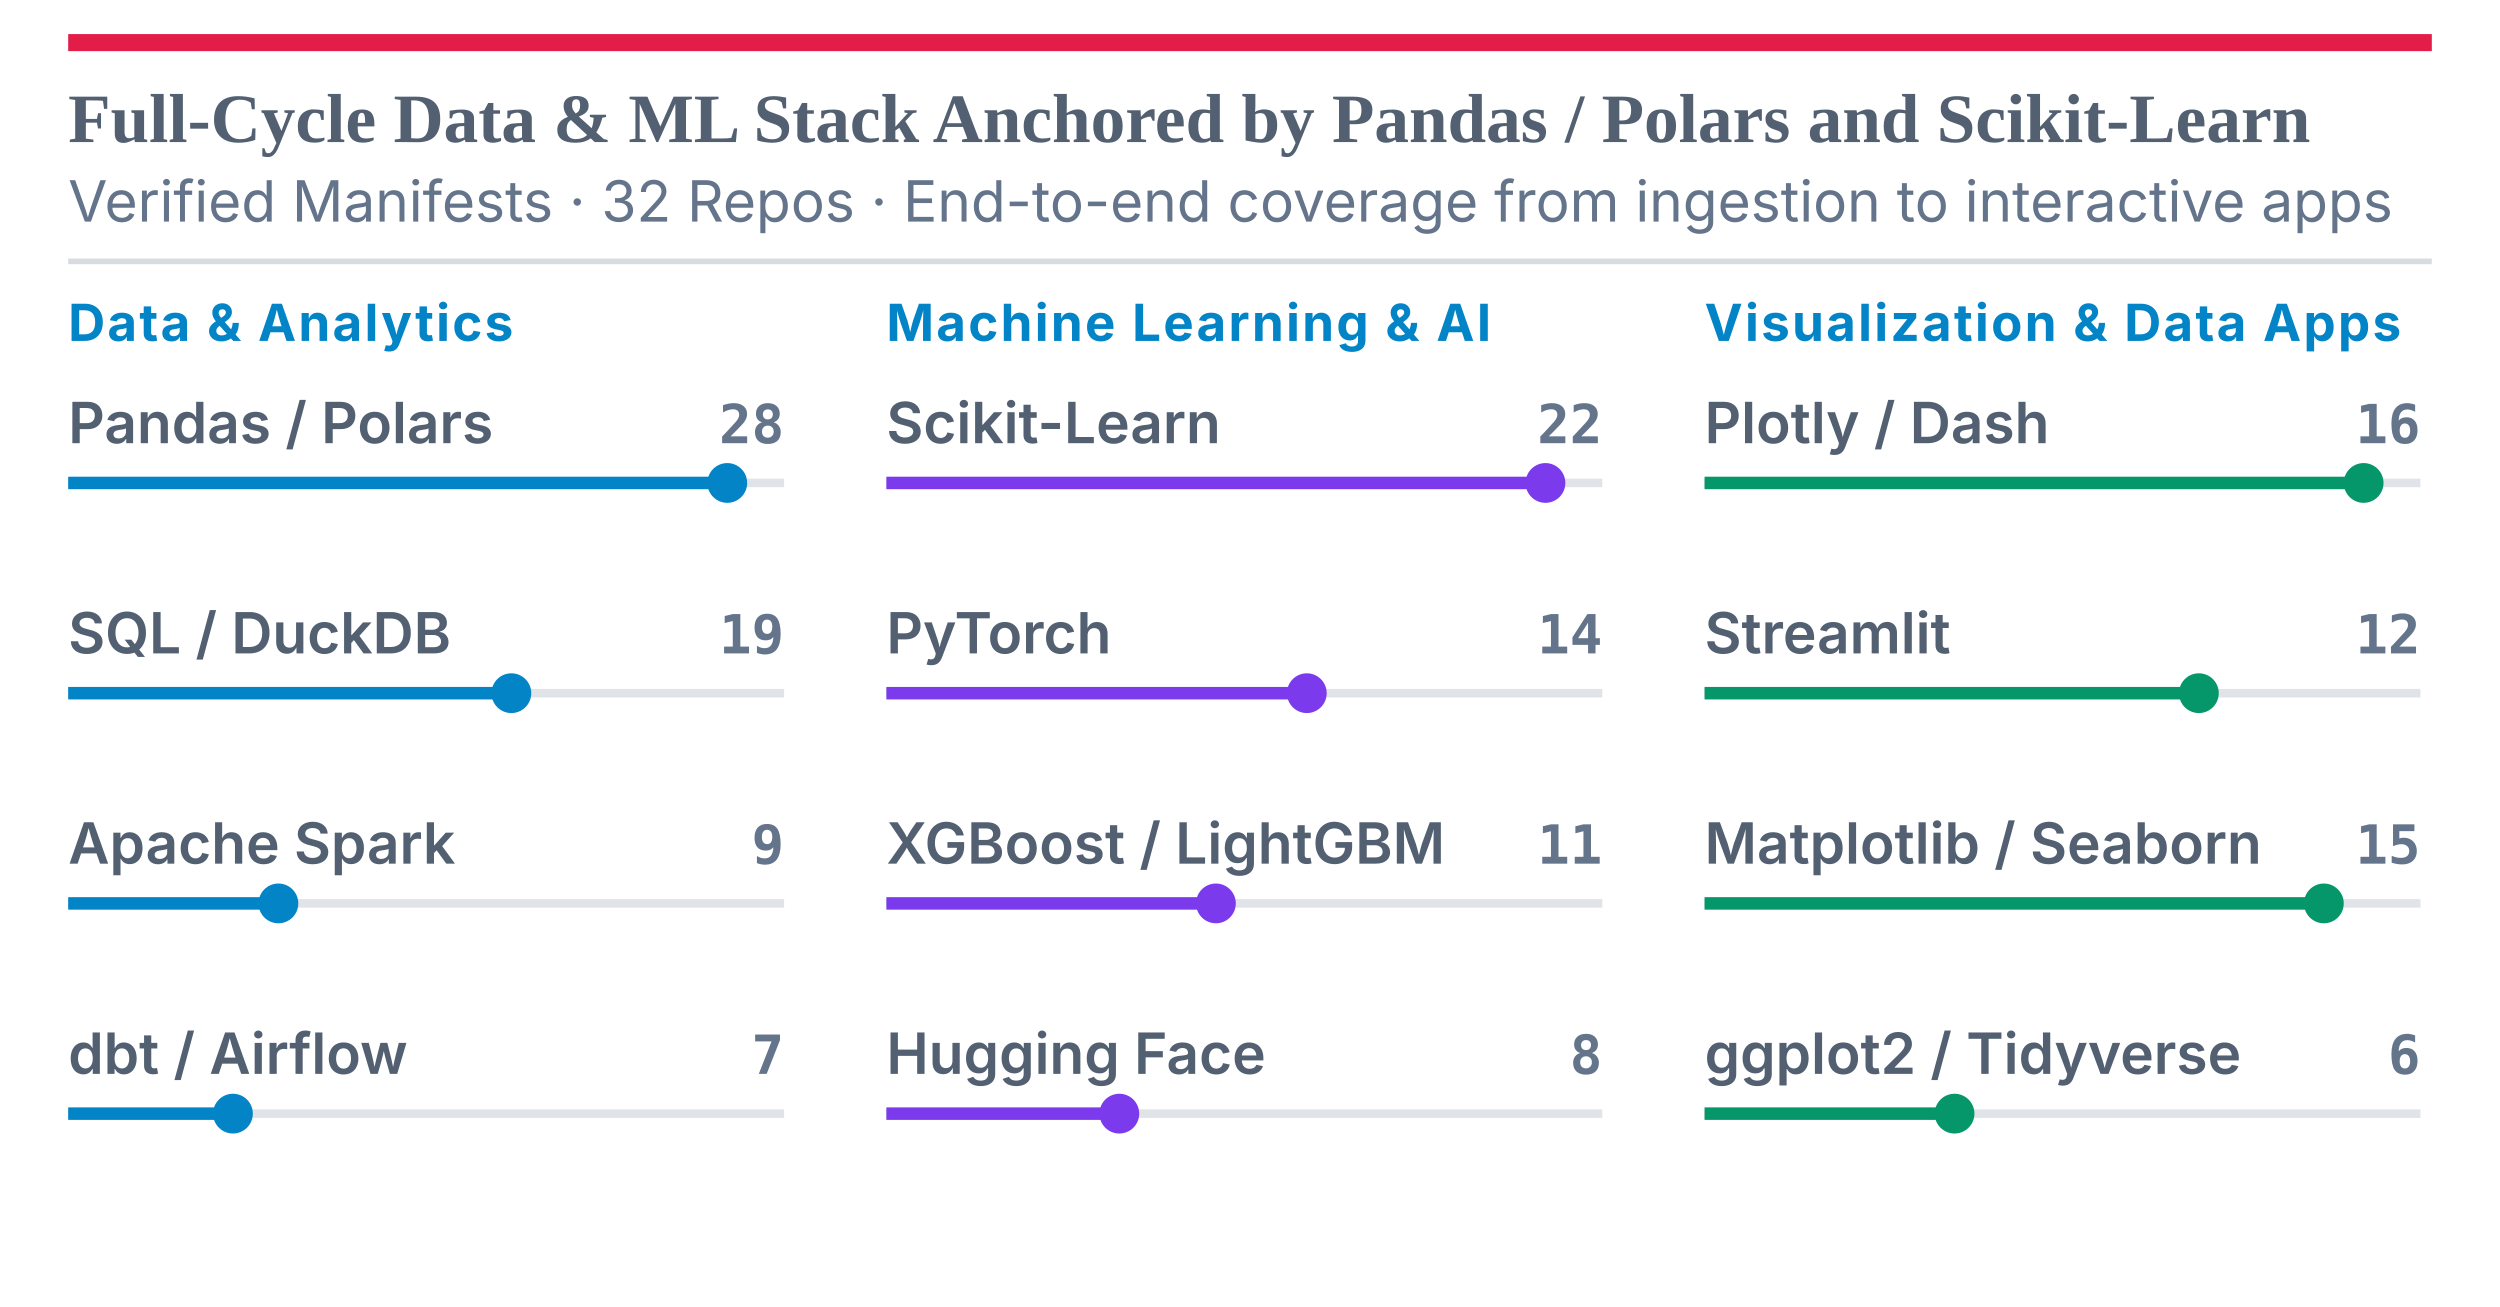
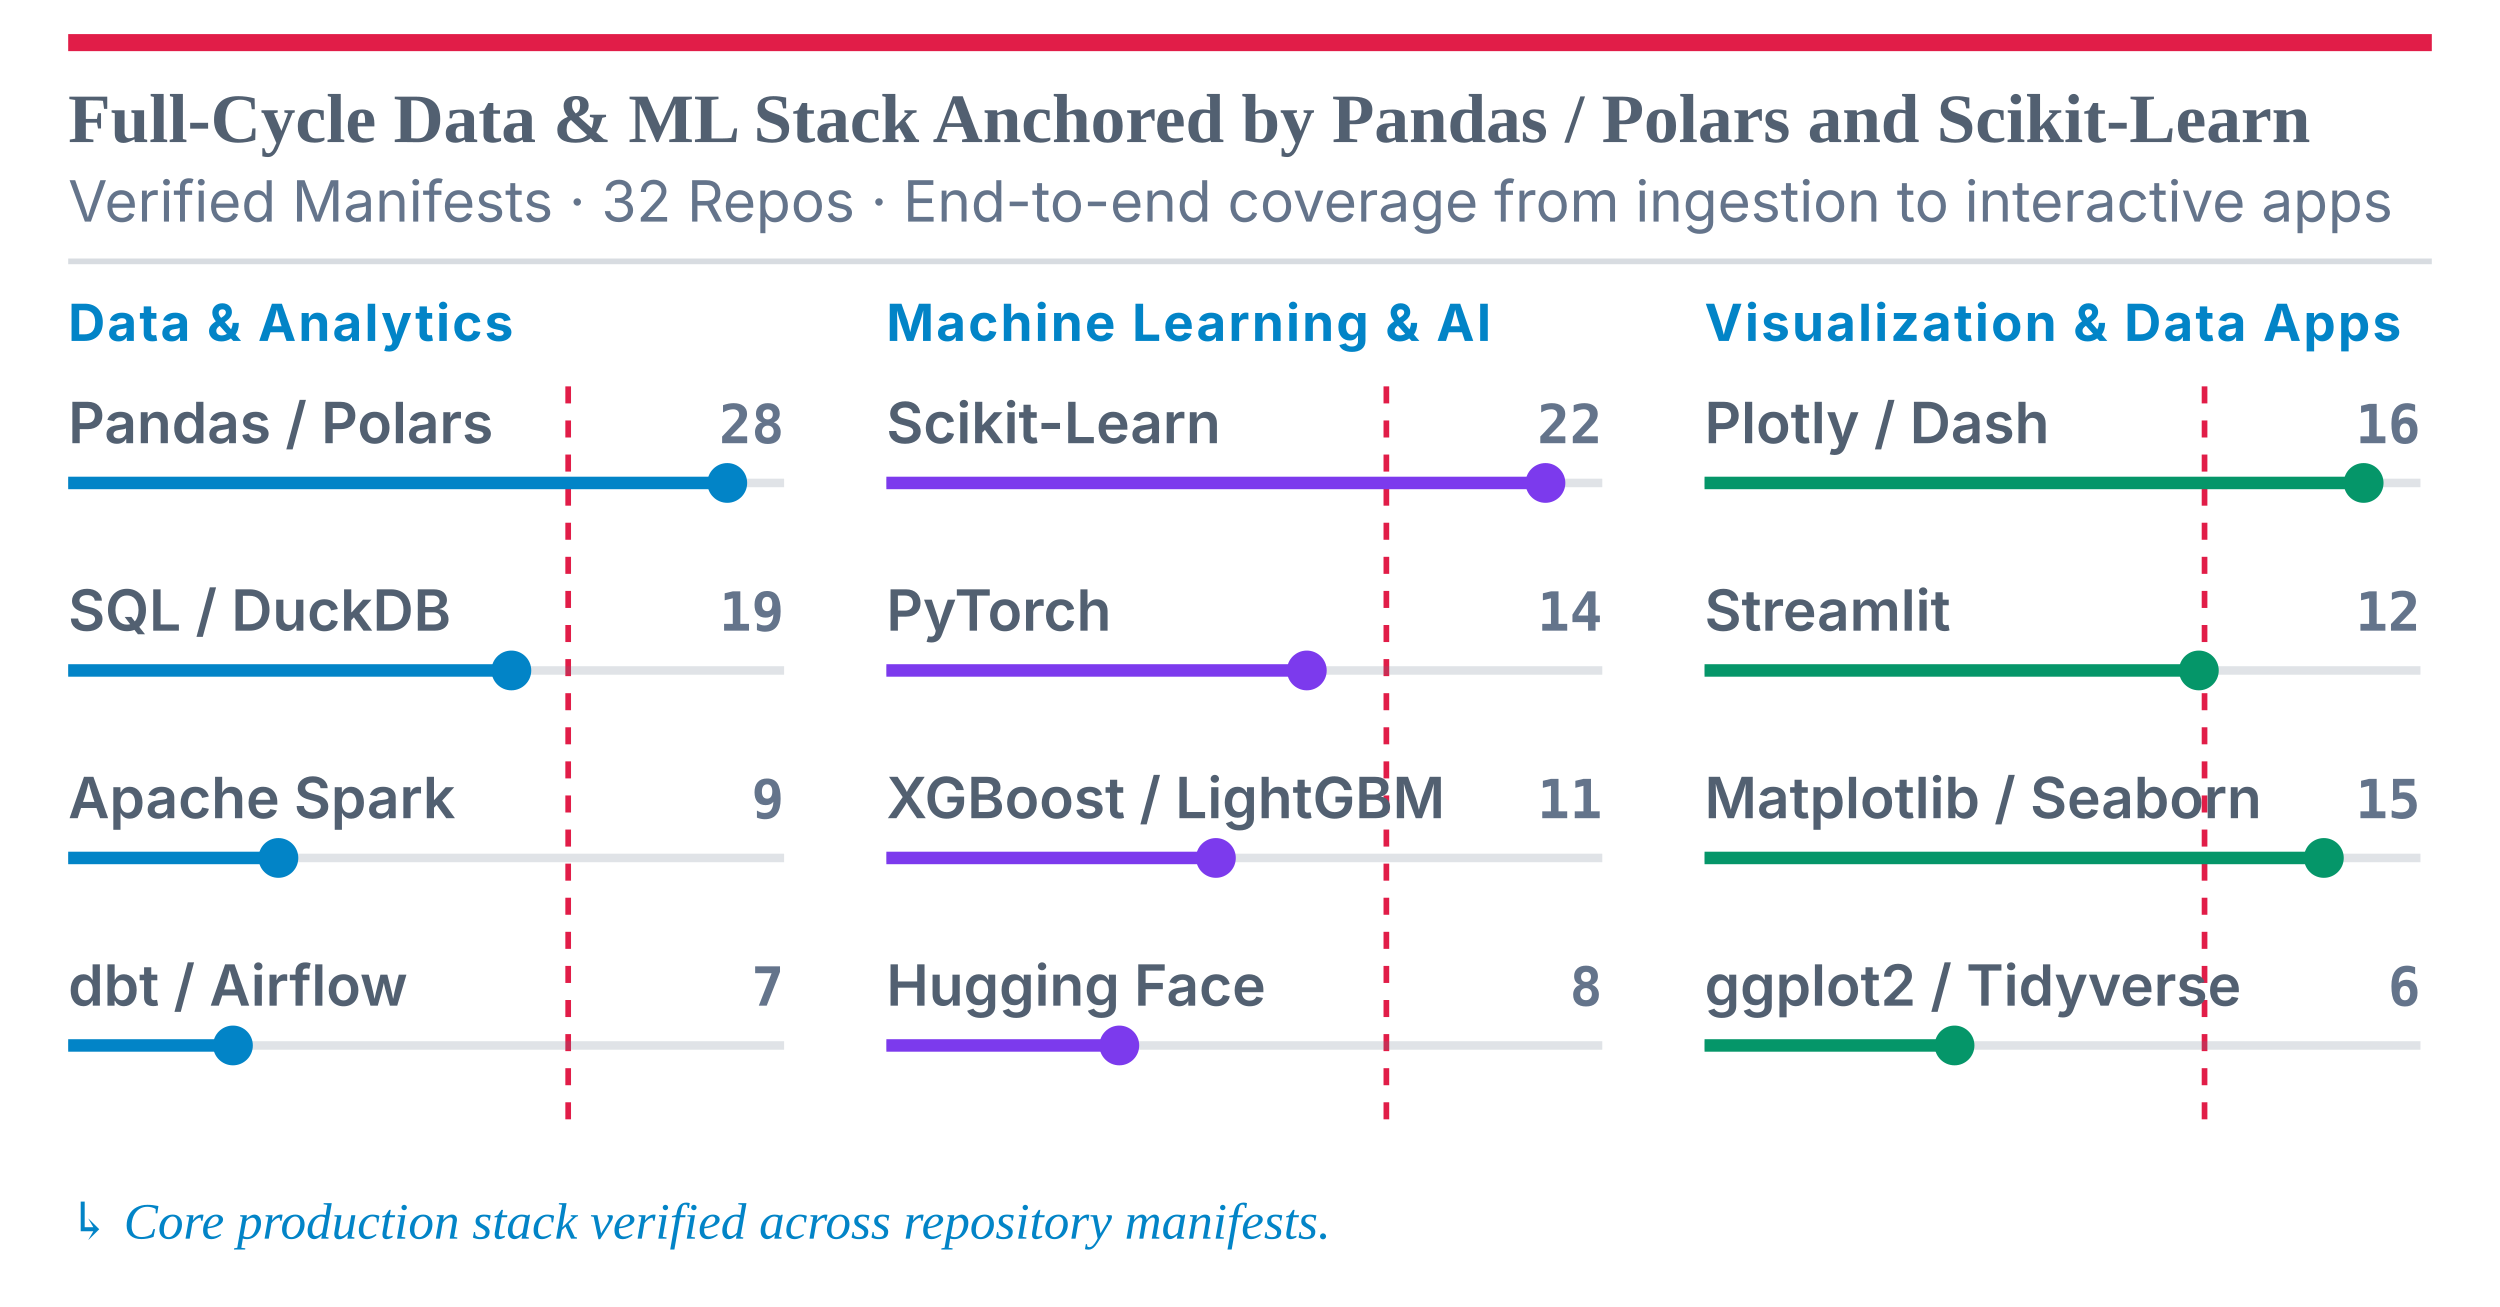
<svg xmlns="http://www.w3.org/2000/svg" viewBox="0 0 440 230" width="440" height="230">
  <style>
    .serif { font-family: Georgia, "Times New Roman", serif; }
    .sans { font-family: Inter, -apple-system, BlinkMacSystemFont, "Segoe UI", sans-serif; }
    .mono { font-family: ui-monospace, SFMono-Regular, Menlo, monospace; font-variant-numeric: tabular-nums; }
    .headline { font-size: 12.2px; font-weight: bold; fill: #526071; }
    .lead { font-size: 10px; fill: #64748b; }
    .sec { font-size: 9px; font-weight: 700; fill: #0284c7; text-transform: uppercase; letter-spacing: 0.4px; }
    .lbl { font-size: 10px; font-weight: 600; fill: #526071; }
    .val { font-size: 9.5px; font-weight: 600; fill: #64748b; }
+     .callout { font-size: 9px; font-style: italic; fill: #0284c7; }
  </style>
  <rect x="12" y="6" width="416" height="3" fill="#e11d48" />
  <text x="12" y="25" class="serif headline">Full-Cycle Data &amp; ML Stack Anchored by Pandas / Polars and Scikit-Learn</text>
  <text x="12" y="39" class="sans lead">Verified Manifests · 32 Repos · End-to-end coverage from ingestion to interactive apps</text>
  <line x1="12" y1="46" x2="428" y2="46" stroke="#64748b" stroke-opacity="0.25" stroke-width="1" />
  <g transform="translate(12, 60)">
    <text x="0" y="0" class="sans sec" fill="#0284c7">Data &amp; Analytics</text>
+     <line x1="88" y1="8" x2="88" y2="140" stroke="#e11d48" stroke-dasharray="3,3" stroke-width="1" />
    <text x="0" y="18" class="sans lbl">Pandas / Polars</text>
    <text x="126" y="18" text-anchor="end" class="mono val">28</text>
    <line x1="0" y1="25" x2="126" y2="25" stroke="#64748b" stroke-opacity="0.2" stroke-width="1.5" />
    <line x1="0" y1="25" x2="116" y2="25" stroke="#0284c7" stroke-width="2.2" />
    <circle cx="116" cy="25" r="3.5" fill="#0284c7" />
-     <text x="0" y="55" class="sans lbl">SQL / DuckDB</text>
-     <text x="126" y="55" text-anchor="end" class="mono val">19</text>
-     <line x1="0" y1="62" x2="126" y2="62" stroke="#64748b" stroke-opacity="0.2" stroke-width="1.5" />
-     <line x1="0" y1="62" x2="78" y2="62" stroke="#0284c7" stroke-width="2.2" />
-     <circle cx="78" cy="62" r="3.5" fill="#0284c7" />
-     <text x="0" y="92" class="sans lbl">Apache Spark</text>
-     <text x="126" y="92" text-anchor="end" class="mono val">9</text>
-     <line x1="0" y1="99" x2="126" y2="99" stroke="#64748b" stroke-opacity="0.2" stroke-width="1.5" />
-     <line x1="0" y1="99" x2="37" y2="99" stroke="#0284c7" stroke-width="2.2" />
-     <circle cx="37" cy="99" r="3.5" fill="#0284c7" />
-     <text x="0" y="129" class="sans lbl">dbt / Airflow</text>
-     <text x="126" y="129" text-anchor="end" class="mono val">7</text>
-     <line x1="0" y1="136" x2="126" y2="136" stroke="#64748b" stroke-opacity="0.2" stroke-width="1.5" />
-     <line x1="0" y1="136" x2="29" y2="136" stroke="#0284c7" stroke-width="2.2" />
-     <circle cx="29" cy="136" r="3.5" fill="#0284c7" />
+     <text x="0" y="51" class="sans lbl">SQL / DuckDB</text>
+     <text x="126" y="51" text-anchor="end" class="mono val">19</text>
+     <line x1="0" y1="58" x2="126" y2="58" stroke="#64748b" stroke-opacity="0.2" stroke-width="1.5" />
+     <line x1="0" y1="58" x2="78" y2="58" stroke="#0284c7" stroke-width="2.2" />
+     <circle cx="78" cy="58" r="3.5" fill="#0284c7" />
+     <text x="0" y="84" class="sans lbl">Apache Spark</text>
+     <text x="126" y="84" text-anchor="end" class="mono val">9</text>
+     <line x1="0" y1="91" x2="126" y2="91" stroke="#64748b" stroke-opacity="0.2" stroke-width="1.5" />
+     <line x1="0" y1="91" x2="37" y2="91" stroke="#0284c7" stroke-width="2.2" />
+     <circle cx="37" cy="91" r="3.5" fill="#0284c7" />
+     <text x="0" y="117" class="sans lbl">dbt / Airflow</text>
+     <text x="126" y="117" text-anchor="end" class="mono val">7</text>
+     <line x1="0" y1="124" x2="126" y2="124" stroke="#64748b" stroke-opacity="0.2" stroke-width="1.5" />
+     <line x1="0" y1="124" x2="29" y2="124" stroke="#0284c7" stroke-width="2.2" />
+     <circle cx="29" cy="124" r="3.5" fill="#0284c7" />
  </g>
  <g transform="translate(156, 60)">
    <text x="0" y="0" class="sans sec" fill="#7c3aed">Machine Learning &amp; AI</text>
+     <line x1="88" y1="8" x2="88" y2="140" stroke="#e11d48" stroke-dasharray="3,3" stroke-width="1" />
    <text x="0" y="18" class="sans lbl">Scikit-Learn</text>
    <text x="126" y="18" text-anchor="end" class="mono val">22</text>
    <line x1="0" y1="25" x2="126" y2="25" stroke="#64748b" stroke-opacity="0.2" stroke-width="1.5" />
    <line x1="0" y1="25" x2="116" y2="25" stroke="#7c3aed" stroke-width="2.2" />
    <circle cx="116" cy="25" r="3.5" fill="#7c3aed" />
-     <text x="0" y="55" class="sans lbl">PyTorch</text>
-     <text x="126" y="55" text-anchor="end" class="mono val">14</text>
-     <line x1="0" y1="62" x2="126" y2="62" stroke="#64748b" stroke-opacity="0.2" stroke-width="1.5" />
-     <line x1="0" y1="62" x2="74" y2="62" stroke="#7c3aed" stroke-width="2.2" />
-     <circle cx="74" cy="62" r="3.5" fill="#7c3aed" />
-     <text x="0" y="92" class="sans lbl">XGBoost / LightGBM</text>
-     <text x="126" y="92" text-anchor="end" class="mono val">11</text>
-     <line x1="0" y1="99" x2="126" y2="99" stroke="#64748b" stroke-opacity="0.2" stroke-width="1.5" />
-     <line x1="0" y1="99" x2="58" y2="99" stroke="#7c3aed" stroke-width="2.2" />
-     <circle cx="58" cy="99" r="3.5" fill="#7c3aed" />
-     <text x="0" y="129" class="sans lbl">Hugging Face</text>
-     <text x="126" y="129" text-anchor="end" class="mono val">8</text>
-     <line x1="0" y1="136" x2="126" y2="136" stroke="#64748b" stroke-opacity="0.2" stroke-width="1.5" />
-     <line x1="0" y1="136" x2="41" y2="136" stroke="#7c3aed" stroke-width="2.2" />
-     <circle cx="41" cy="136" r="3.5" fill="#7c3aed" />
+     <text x="0" y="51" class="sans lbl">PyTorch</text>
+     <text x="126" y="51" text-anchor="end" class="mono val">14</text>
+     <line x1="0" y1="58" x2="126" y2="58" stroke="#64748b" stroke-opacity="0.2" stroke-width="1.5" />
+     <line x1="0" y1="58" x2="74" y2="58" stroke="#7c3aed" stroke-width="2.2" />
+     <circle cx="74" cy="58" r="3.5" fill="#7c3aed" />
+     <text x="0" y="84" class="sans lbl">XGBoost / LightGBM</text>
+     <text x="126" y="84" text-anchor="end" class="mono val">11</text>
+     <line x1="0" y1="91" x2="126" y2="91" stroke="#64748b" stroke-opacity="0.2" stroke-width="1.5" />
+     <line x1="0" y1="91" x2="58" y2="91" stroke="#7c3aed" stroke-width="2.2" />
+     <circle cx="58" cy="91" r="3.5" fill="#7c3aed" />
+     <text x="0" y="117" class="sans lbl">Hugging Face</text>
+     <text x="126" y="117" text-anchor="end" class="mono val">8</text>
+     <line x1="0" y1="124" x2="126" y2="124" stroke="#64748b" stroke-opacity="0.2" stroke-width="1.5" />
+     <line x1="0" y1="124" x2="41" y2="124" stroke="#7c3aed" stroke-width="2.2" />
+     <circle cx="41" cy="124" r="3.5" fill="#7c3aed" />
  </g>
  <g transform="translate(300, 60)">
    <text x="0" y="0" class="sans sec" fill="#059669">Visualization &amp; Data Apps</text>
+     <line x1="88" y1="8" x2="88" y2="140" stroke="#e11d48" stroke-dasharray="3,3" stroke-width="1" />
    <text x="0" y="18" class="sans lbl">Plotly / Dash</text>
    <text x="126" y="18" text-anchor="end" class="mono val">16</text>
    <line x1="0" y1="25" x2="126" y2="25" stroke="#64748b" stroke-opacity="0.2" stroke-width="1.5" />
    <line x1="0" y1="25" x2="116" y2="25" stroke="#059669" stroke-width="2.2" />
    <circle cx="116" cy="25" r="3.5" fill="#059669" />
-     <text x="0" y="55" class="sans lbl">Streamlit</text>
-     <text x="126" y="55" text-anchor="end" class="mono val">12</text>
-     <line x1="0" y1="62" x2="126" y2="62" stroke="#64748b" stroke-opacity="0.2" stroke-width="1.5" />
-     <line x1="0" y1="62" x2="87" y2="62" stroke="#059669" stroke-width="2.2" />
-     <circle cx="87" cy="62" r="3.5" fill="#059669" />
-     <text x="0" y="92" class="sans lbl">Matplotlib / Seaborn</text>
-     <text x="126" y="92" text-anchor="end" class="mono val">15</text>
-     <line x1="0" y1="99" x2="126" y2="99" stroke="#64748b" stroke-opacity="0.2" stroke-width="1.5" />
-     <line x1="0" y1="99" x2="109" y2="99" stroke="#059669" stroke-width="2.2" />
-     <circle cx="109" cy="99" r="3.5" fill="#059669" />
-     <text x="0" y="129" class="sans lbl">ggplot2 / Tidyverse</text>
-     <text x="126" y="129" text-anchor="end" class="mono val">6</text>
-     <line x1="0" y1="136" x2="126" y2="136" stroke="#64748b" stroke-opacity="0.2" stroke-width="1.5" />
-     <line x1="0" y1="136" x2="44" y2="136" stroke="#059669" stroke-width="2.2" />
-     <circle cx="44" cy="136" r="3.5" fill="#059669" />
+     <text x="0" y="51" class="sans lbl">Streamlit</text>
+     <text x="126" y="51" text-anchor="end" class="mono val">12</text>
+     <line x1="0" y1="58" x2="126" y2="58" stroke="#64748b" stroke-opacity="0.2" stroke-width="1.5" />
+     <line x1="0" y1="58" x2="87" y2="58" stroke="#059669" stroke-width="2.2" />
+     <circle cx="87" cy="58" r="3.5" fill="#059669" />
+     <text x="0" y="84" class="sans lbl">Matplotlib / Seaborn</text>
+     <text x="126" y="84" text-anchor="end" class="mono val">15</text>
+     <line x1="0" y1="91" x2="126" y2="91" stroke="#64748b" stroke-opacity="0.2" stroke-width="1.5" />
+     <line x1="0" y1="91" x2="109" y2="91" stroke="#059669" stroke-width="2.2" />
+     <circle cx="109" cy="91" r="3.5" fill="#059669" />
+     <text x="0" y="117" class="sans lbl">ggplot2 / Tidyverse</text>
+     <text x="126" y="117" text-anchor="end" class="mono val">6</text>
+     <line x1="0" y1="124" x2="126" y2="124" stroke="#64748b" stroke-opacity="0.2" stroke-width="1.5" />
+     <line x1="0" y1="124" x2="44" y2="124" stroke="#059669" stroke-width="2.2" />
+     <circle cx="44" cy="124" r="3.5" fill="#059669" />
  </g>
+   <text x="12" y="218" class="serif callout">↳ Core production stack verified across repository manifests.</text>
</svg>
